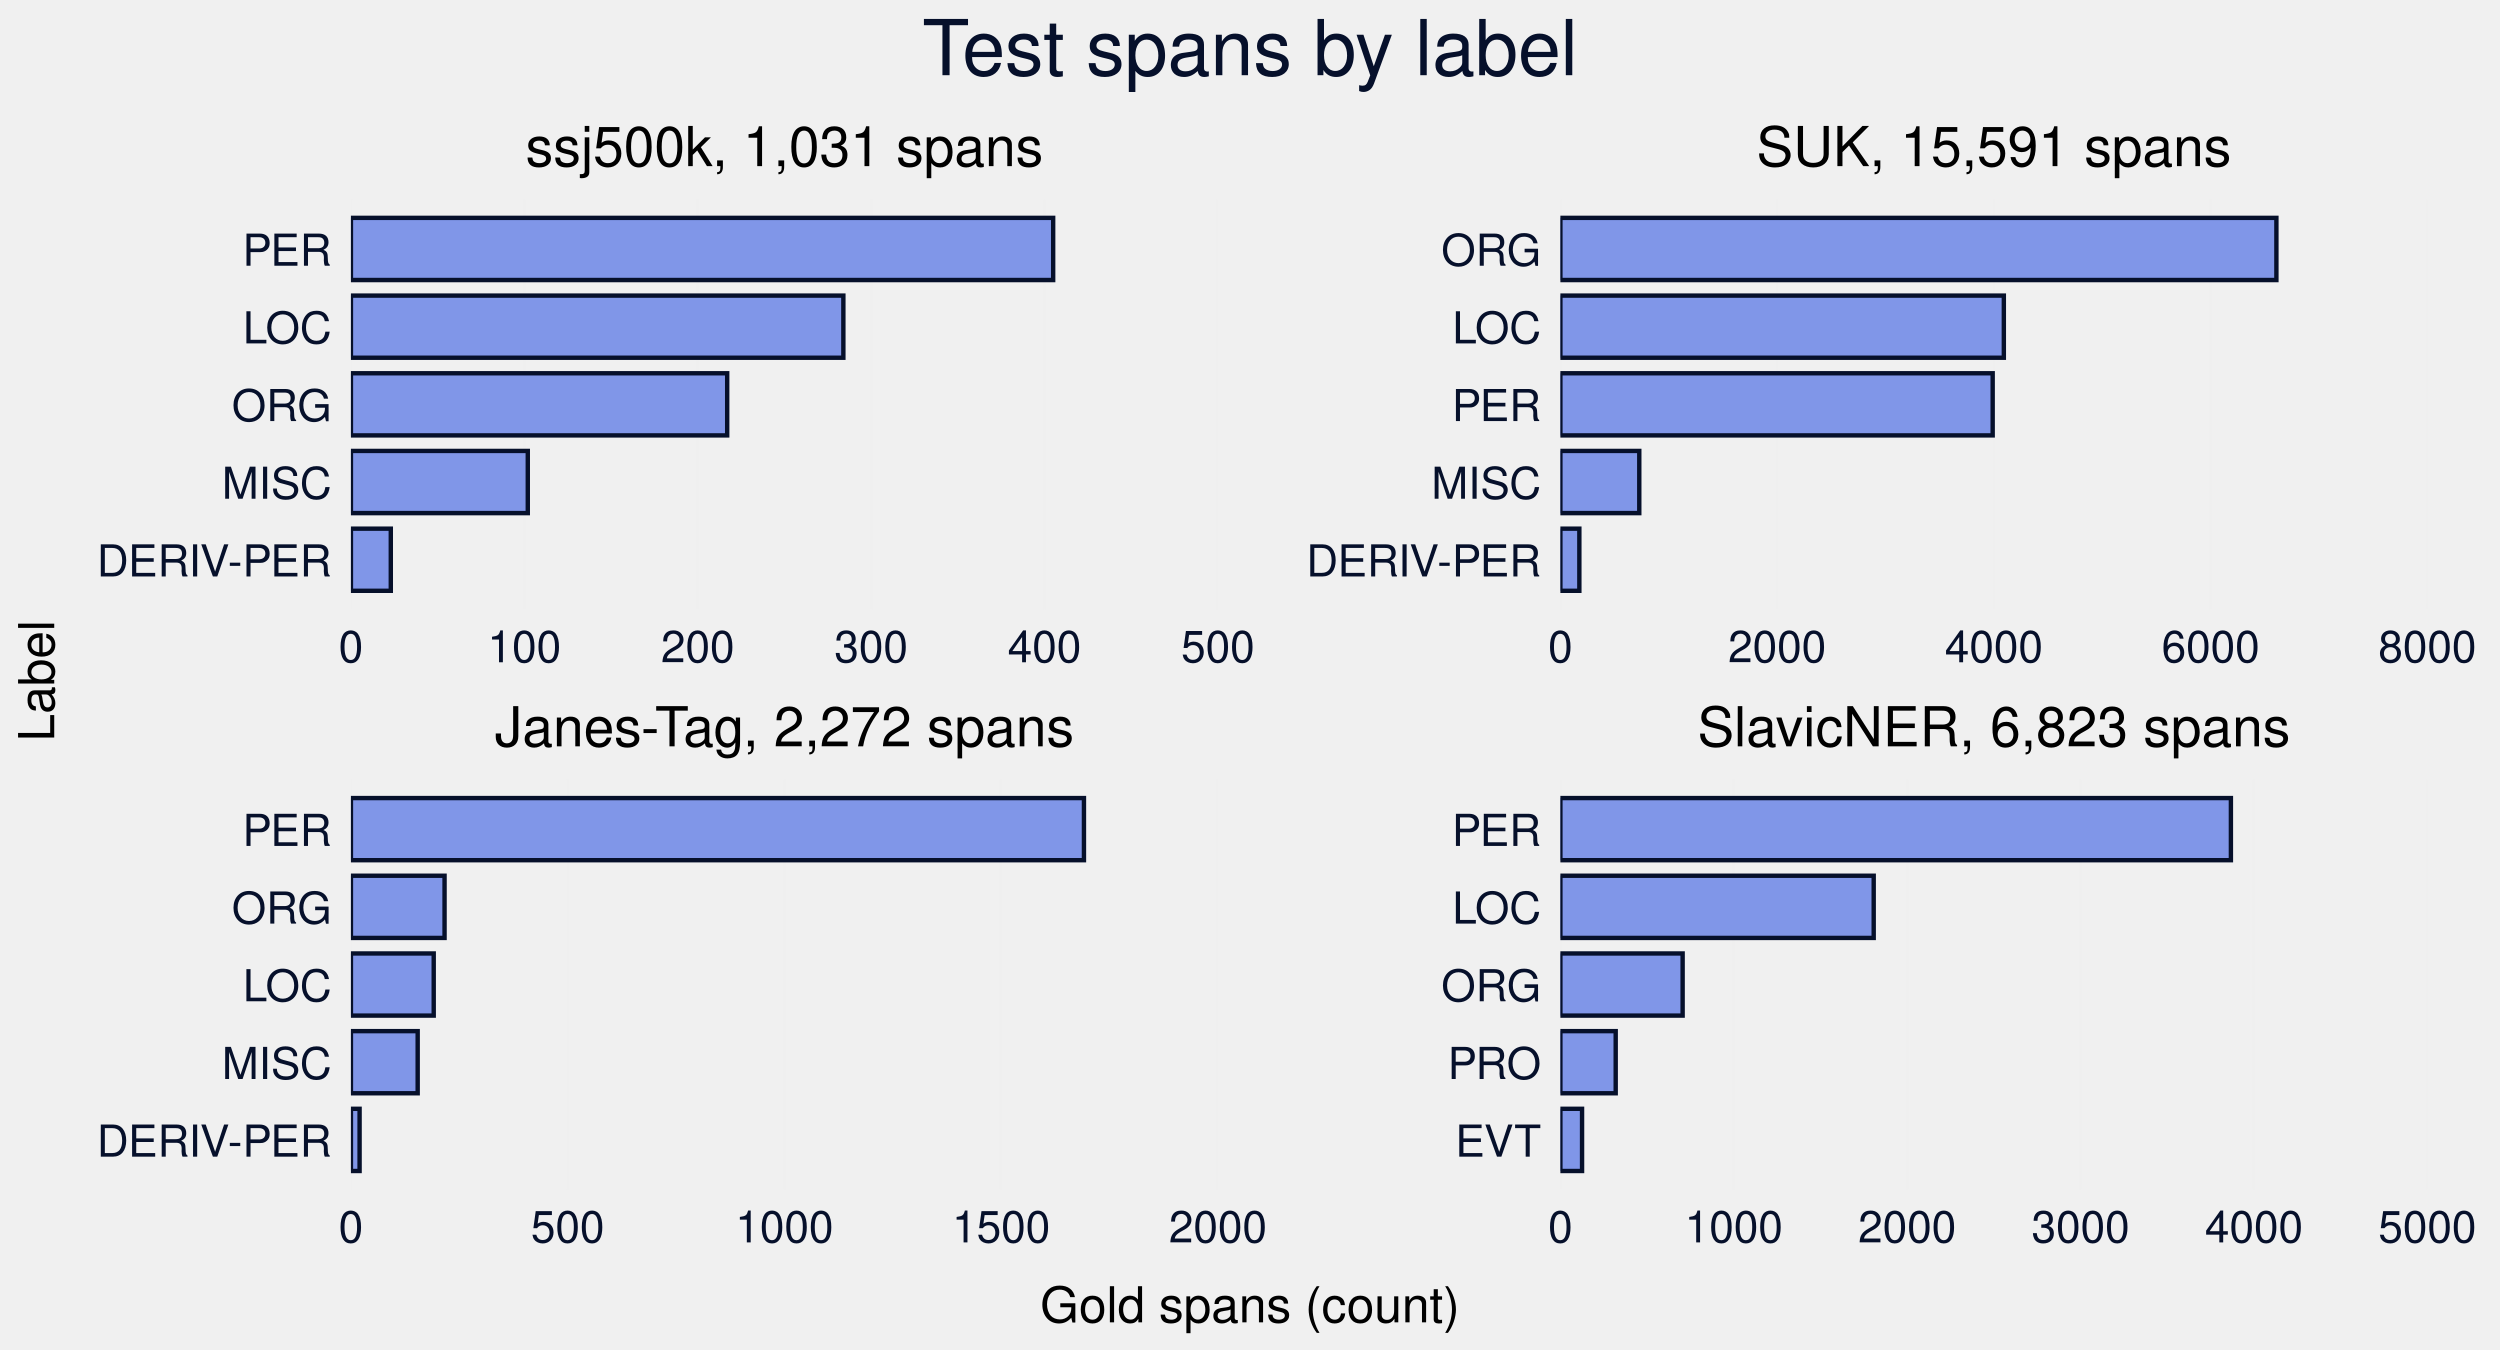
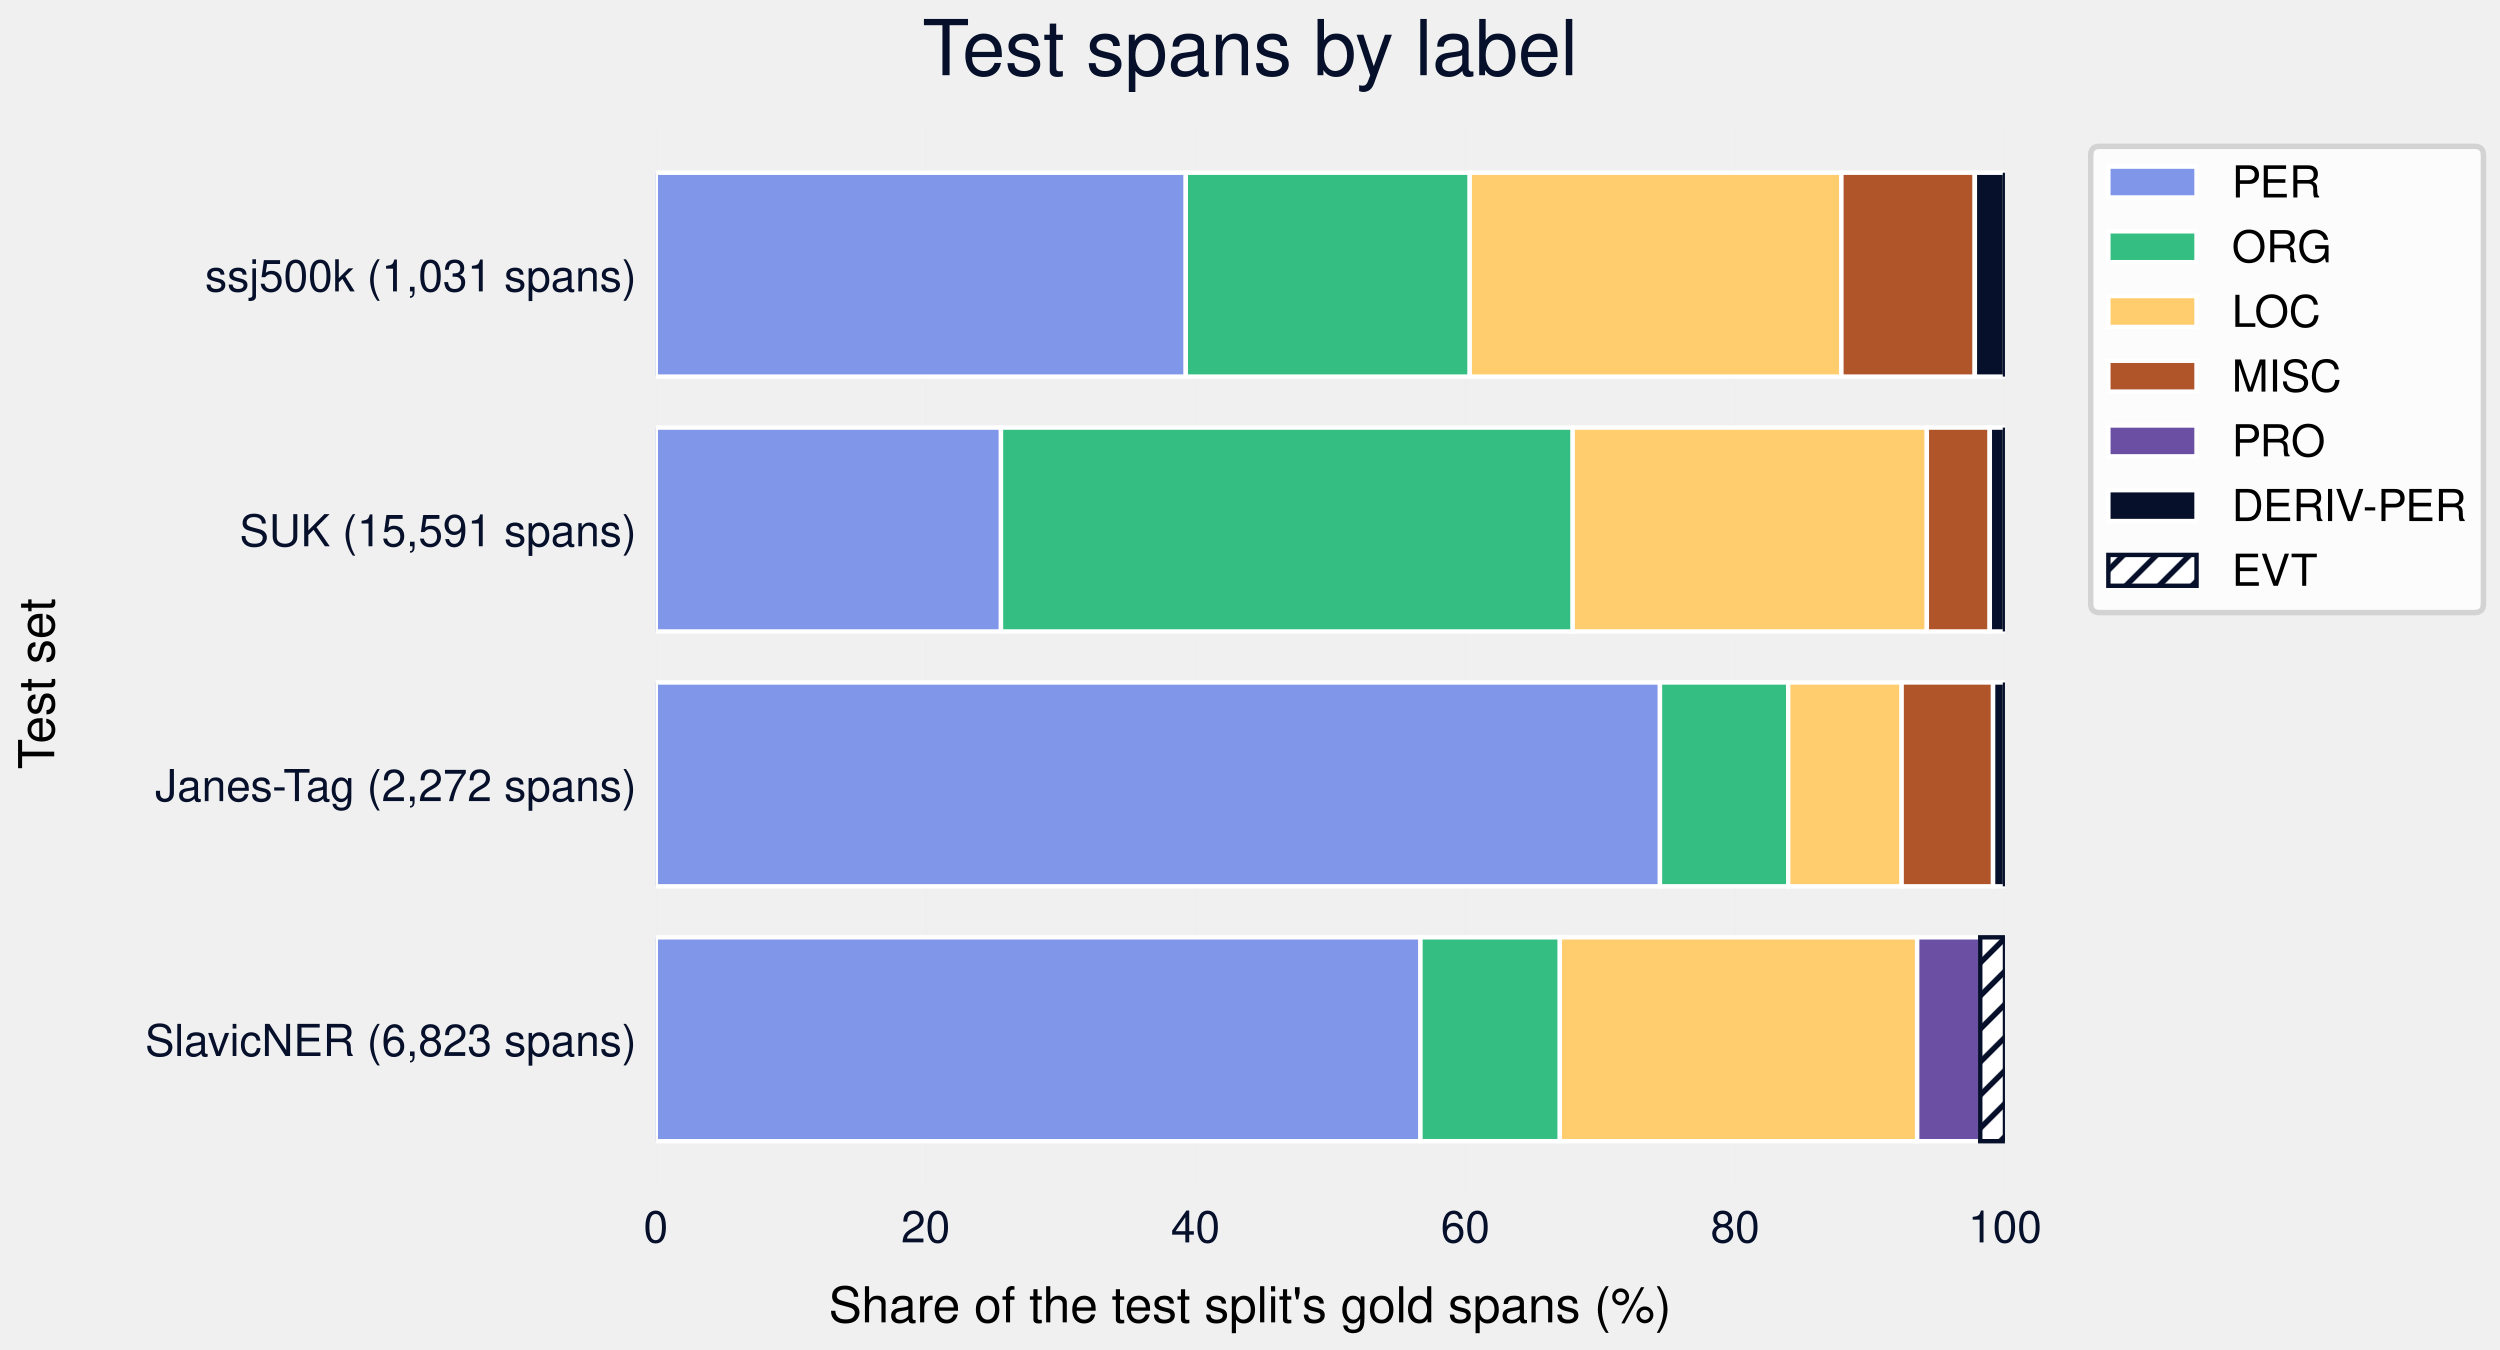
<svg xmlns="http://www.w3.org/2000/svg" width="453.6pt" height="244.8pt" viewBox="0 0 453.6 244.8" version="1.1">
  <defs>
    <style type="text/css">*{stroke-linejoin: round; stroke-linecap: butt}</style>
  </defs>
  <g id="figure_1">
    <g id="patch_1">
      <path d="M 0 244.8  L 453.6 244.8  L 453.6 0  L 0 0  L 0 244.8  z " style="fill: none" />
    </g>
    <g id="axes_1">
      <g id="patch_2">
-         <path d="M 63.671 110.577  L 220.975 110.577  L 220.975 36.149  L 63.671 36.149  L 63.671 110.577  z " style="fill: none" />
+         <path d="M 118.986 215.846  L 363.78 215.846  L 363.78 22.55  L 118.986 22.55  L 118.986 215.846  z " style="fill: none" />
      </g>
      <g id="matplotlib.axis_1">
        <g id="xtick_1">
          <g id="line2d_1">
-             <path d="M 63.671 110.577  L 63.671 36.149  " clip-path="url(#p395a71e6e3)" style="fill: none; stroke: #efefef; stroke-width: 0.5; stroke-linecap: square" />
+             <path d="M 118.986 215.846  L 118.986 22.55  " clip-path="url(#pbd0e1508cd)" style="fill: none; stroke: #efefef; stroke-width: 0.5; stroke-linecap: square" />
          </g>
          <g id="line2d_2" />
          <g id="text_1">
-             <text style="font-size: 8px; font-family: 'Instrument Sans', 'Helvetica', 'Arial', sans-serif; text-anchor: middle; fill: #06102b" x="63.671" y="120.156" transform="rotate(-0 63.67103 120.1555)">0</text>
+             <text style="font-size: 8px; font-family: 'Instrument Sans', 'Helvetica', 'Arial', sans-serif; text-anchor: middle; fill: #06102b" x="118.986" y="225.425" transform="rotate(-0 118.986 225.4252)">0</text>
          </g>
        </g>
        <g id="xtick_2">
          <g id="line2d_3">
-             <path d="M 95.132 110.577  L 95.132 36.149  " clip-path="url(#p395a71e6e3)" style="fill: none; stroke: #efefef; stroke-width: 0.5; stroke-linecap: square" />
+             <path d="M 167.945 215.846  L 167.945 22.55  " clip-path="url(#pbd0e1508cd)" style="fill: none; stroke: #efefef; stroke-width: 0.5; stroke-linecap: square" />
          </g>
          <g id="line2d_4" />
          <g id="text_2">
-             <text style="font-size: 8px; font-family: 'Instrument Sans', 'Helvetica', 'Arial', sans-serif; text-anchor: middle; fill: #06102b" x="95.132" y="120.156" transform="rotate(-0 95.13186 120.1555)">100</text>
+             <text style="font-size: 8px; font-family: 'Instrument Sans', 'Helvetica', 'Arial', sans-serif; text-anchor: middle; fill: #06102b" x="167.945" y="225.425" transform="rotate(-0 167.9448 225.4252)">20</text>
          </g>
        </g>
        <g id="xtick_3">
          <g id="line2d_5">
-             <path d="M 126.593 110.577  L 126.593 36.149  " clip-path="url(#p395a71e6e3)" style="fill: none; stroke: #efefef; stroke-width: 0.5; stroke-linecap: square" />
+             <path d="M 216.904 215.846  L 216.904 22.55  " clip-path="url(#pbd0e1508cd)" style="fill: none; stroke: #efefef; stroke-width: 0.5; stroke-linecap: square" />
          </g>
          <g id="line2d_6" />
          <g id="text_3">
-             <text style="font-size: 8px; font-family: 'Instrument Sans', 'Helvetica', 'Arial', sans-serif; text-anchor: middle; fill: #06102b" x="126.593" y="120.156" transform="rotate(-0 126.5927 120.1555)">200</text>
+             <text style="font-size: 8px; font-family: 'Instrument Sans', 'Helvetica', 'Arial', sans-serif; text-anchor: middle; fill: #06102b" x="216.904" y="225.425" transform="rotate(-0 216.9035 225.4252)">40</text>
          </g>
        </g>
        <g id="xtick_4">
          <g id="line2d_7">
-             <path d="M 158.054 110.577  L 158.054 36.149  " clip-path="url(#p395a71e6e3)" style="fill: none; stroke: #efefef; stroke-width: 0.5; stroke-linecap: square" />
+             <path d="M 265.862 215.846  L 265.862 22.55  " clip-path="url(#pbd0e1508cd)" style="fill: none; stroke: #efefef; stroke-width: 0.5; stroke-linecap: square" />
          </g>
          <g id="line2d_8" />
          <g id="text_4">
-             <text style="font-size: 8px; font-family: 'Instrument Sans', 'Helvetica', 'Arial', sans-serif; text-anchor: middle; fill: #06102b" x="158.054" y="120.156" transform="rotate(-0 158.0535 120.1555)">300</text>
+             <text style="font-size: 8px; font-family: 'Instrument Sans', 'Helvetica', 'Arial', sans-serif; text-anchor: middle; fill: #06102b" x="265.862" y="225.425" transform="rotate(-0 265.8623 225.4252)">60</text>
          </g>
        </g>
        <g id="xtick_5">
          <g id="line2d_9">
-             <path d="M 189.514 110.577  L 189.514 36.149  " clip-path="url(#p395a71e6e3)" style="fill: none; stroke: #efefef; stroke-width: 0.5; stroke-linecap: square" />
+             <path d="M 314.821 215.846  L 314.821 22.55  " clip-path="url(#pbd0e1508cd)" style="fill: none; stroke: #efefef; stroke-width: 0.5; stroke-linecap: square" />
          </g>
          <g id="line2d_10" />
          <g id="text_5">
-             <text style="font-size: 8px; font-family: 'Instrument Sans', 'Helvetica', 'Arial', sans-serif; text-anchor: middle; fill: #06102b" x="189.514" y="120.156" transform="rotate(-0 189.5143 120.1555)">400</text>
+             <text style="font-size: 8px; font-family: 'Instrument Sans', 'Helvetica', 'Arial', sans-serif; text-anchor: middle; fill: #06102b" x="314.821" y="225.425" transform="rotate(-0 314.821 225.4252)">80</text>
          </g>
        </g>
        <g id="xtick_6">
          <g id="line2d_11">
-             <path d="M 220.975 110.577  L 220.975 36.149  " clip-path="url(#p395a71e6e3)" style="fill: none; stroke: #efefef; stroke-width: 0.5; stroke-linecap: square" />
+             <path d="M 363.78 215.846  L 363.78 22.55  " clip-path="url(#pbd0e1508cd)" style="fill: none; stroke: #efefef; stroke-width: 0.5; stroke-linecap: square" />
          </g>
          <g id="line2d_12" />
          <g id="text_6">
-             <text style="font-size: 8px; font-family: 'Instrument Sans', 'Helvetica', 'Arial', sans-serif; text-anchor: middle; fill: #06102b" x="220.975" y="120.156" transform="rotate(-0 220.9752 120.1555)">500</text>
+             <text style="font-size: 8px; font-family: 'Instrument Sans', 'Helvetica', 'Arial', sans-serif; text-anchor: middle; fill: #06102b" x="363.78" y="225.425" transform="rotate(-0 363.7798 225.4252)">100</text>
          </g>
        </g>
      </g>
      <g id="matplotlib.axis_2">
        <g id="ytick_1">
          <g id="line2d_13" />
          <g id="text_7">
-             <text style="font-size: 8px; font-family: 'Instrument Sans', 'Helvetica', 'Arial', sans-serif; text-anchor: end; fill: #06102b" x="60.171" y="104.595" transform="rotate(-0 60.17103 104.5946)">DERIV-PER</text>
+             <text style="font-size: 8px; font-family: 'Instrument Sans', 'Helvetica', 'Arial', sans-serif; text-anchor: end; fill: #06102b" x="115.486" y="191.602" transform="rotate(-0 115.486 191.6024)">SlavicNER (6,823 spans)</text>
          </g>
        </g>
        <g id="ytick_2">
          <g id="line2d_14" />
          <g id="text_8">
-             <text style="font-size: 8px; font-family: 'Instrument Sans', 'Helvetica', 'Arial', sans-serif; text-anchor: end; fill: #06102b" x="60.171" y="90.498" transform="rotate(-0 60.17103 90.4983)">MISC</text>
+             <text style="font-size: 8px; font-family: 'Instrument Sans', 'Helvetica', 'Arial', sans-serif; text-anchor: end; fill: #06102b" x="115.486" y="145.359" transform="rotate(-0 115.486 145.3592)">Janes-Tag (2,272 spans)</text>
          </g>
        </g>
        <g id="ytick_3">
          <g id="line2d_15" />
          <g id="text_9">
-             <text style="font-size: 8px; font-family: 'Instrument Sans', 'Helvetica', 'Arial', sans-serif; text-anchor: end; fill: #06102b" x="60.171" y="76.402" transform="rotate(-0 60.17103 76.40204)">ORG</text>
+             <text style="font-size: 8px; font-family: 'Instrument Sans', 'Helvetica', 'Arial', sans-serif; text-anchor: end; fill: #06102b" x="115.486" y="99.116" transform="rotate(-0 115.486 99.11608)">SUK (15,591 spans)</text>
          </g>
        </g>
        <g id="ytick_4">
          <g id="line2d_16" />
          <g id="text_10">
-             <text style="font-size: 8px; font-family: 'Instrument Sans', 'Helvetica', 'Arial', sans-serif; text-anchor: end; fill: #06102b" x="60.171" y="62.306" transform="rotate(-0 60.17103 62.30578)">LOC</text>
-           </g>
-         </g>
-         <g id="ytick_5">
-           <g id="line2d_17" />
-           <g id="text_11">
-             <text style="font-size: 8px; font-family: 'Instrument Sans', 'Helvetica', 'Arial', sans-serif; text-anchor: end; fill: #06102b" x="60.171" y="48.21" transform="rotate(-0 60.17103 48.20952)">PER</text>
+             <text style="font-size: 8px; font-family: 'Instrument Sans', 'Helvetica', 'Arial', sans-serif; text-anchor: end; fill: #06102b" x="115.486" y="52.873" transform="rotate(-0 115.486 52.87293)">ssj500k (1,031 spans)</text>
          </g>
        </g>
      </g>
      <g id="patch_3">
-         <path d="M 63.671 107.194  L 70.907 107.194  L 70.907 95.917  L 63.671 95.917  z " clip-path="url(#p395a71e6e3)" style="fill: #8096e8; stroke: #06102b; stroke-width: 0.8; stroke-linejoin: miter" />
+         <path d="M 118.986 207.06  L 257.725 207.06  L 257.725 170.066  L 118.986 170.066  z " clip-path="url(#pbd0e1508cd)" style="fill: #8096e8; stroke: #ffffff; stroke-width: 0.8; stroke-linejoin: miter" />
      </g>
      <g id="patch_4">
-         <path d="M 63.671 93.097  L 95.761 93.097  L 95.761 81.82  L 63.671 81.82  z " clip-path="url(#p395a71e6e3)" style="fill: #8096e8; stroke: #06102b; stroke-width: 0.8; stroke-linejoin: miter" />
+         <path d="M 118.986 160.817  L 301.181 160.817  L 301.181 123.823  L 118.986 123.823  z " clip-path="url(#pbd0e1508cd)" style="fill: #8096e8; stroke: #ffffff; stroke-width: 0.8; stroke-linejoin: miter" />
      </g>
      <g id="patch_5">
-         <path d="M 63.671 79.001  L 131.941 79.001  L 131.941 67.724  L 63.671 67.724  z " clip-path="url(#p395a71e6e3)" style="fill: #8096e8; stroke: #06102b; stroke-width: 0.8; stroke-linejoin: miter" />
+         <path d="M 118.986 114.574  L 181.617 114.574  L 181.617 77.579  L 118.986 77.579  z " clip-path="url(#pbd0e1508cd)" style="fill: #8096e8; stroke: #ffffff; stroke-width: 0.8; stroke-linejoin: miter" />
      </g>
      <g id="patch_6">
-         <path d="M 63.671 64.905  L 153.02 64.905  L 153.02 53.628  L 63.671 53.628  z " clip-path="url(#p395a71e6e3)" style="fill: #8096e8; stroke: #06102b; stroke-width: 0.8; stroke-linejoin: miter" />
+         <path d="M 118.986 68.331  L 215.147 68.331  L 215.147 31.336  L 118.986 31.336  z " clip-path="url(#pbd0e1508cd)" style="fill: #8096e8; stroke: #ffffff; stroke-width: 0.8; stroke-linejoin: miter" />
      </g>
      <g id="patch_7">
-         <path d="M 63.671 50.809  L 191.087 50.809  L 191.087 39.532  L 63.671 39.532  z " clip-path="url(#p395a71e6e3)" style="fill: #8096e8; stroke: #06102b; stroke-width: 0.8; stroke-linejoin: miter" />
-       </g>
-       <g id="text_12">
-         <text style="font-size: 10px; font-family: 'Instrument Sans', 'Helvetica', 'Arial', sans-serif; text-anchor: middle" x="142.323" y="30.149" transform="rotate(-0 142.3231 30.14853)">ssj500k, 1,031 spans</text>
-       </g>
-     </g>
-     <g id="axes_2">
+         <path d="M 257.725 207.06  L 283.019 207.06  L 283.019 170.066  L 257.725 170.066  z " clip-path="url(#pbd0e1508cd)" style="fill: #34be82; stroke: #ffffff; stroke-width: 0.8; stroke-linejoin: miter" />
+       </g>
      <g id="patch_8">
-         <path d="M 283.116 110.577  L 440.42 110.577  L 440.42 36.149  L 283.116 36.149  L 283.116 110.577  z " style="fill: none" />
-       </g>
-       <g id="matplotlib.axis_3">
-         <g id="xtick_7">
-           <g id="line2d_18">
-             <path d="M 283.116 110.577  L 283.116 36.149  " clip-path="url(#p26ffd1d361)" style="fill: none; stroke: #efefef; stroke-width: 0.5; stroke-linecap: square" />
-           </g>
-           <g id="line2d_19" />
-           <g id="text_13">
-             <text style="font-size: 8px; font-family: 'Instrument Sans', 'Helvetica', 'Arial', sans-serif; text-anchor: middle; fill: #06102b" x="283.116" y="120.156" transform="rotate(-0 283.1156 120.1555)">0</text>
-           </g>
-         </g>
-         <g id="xtick_8">
-           <g id="line2d_20">
-             <path d="M 322.442 110.577  L 322.442 36.149  " clip-path="url(#p26ffd1d361)" style="fill: none; stroke: #efefef; stroke-width: 0.5; stroke-linecap: square" />
-           </g>
-           <g id="line2d_21" />
-           <g id="text_14">
-             <text style="font-size: 8px; font-family: 'Instrument Sans', 'Helvetica', 'Arial', sans-serif; text-anchor: middle; fill: #06102b" x="322.442" y="120.156" transform="rotate(-0 322.4417 120.1555)">2000</text>
-           </g>
-         </g>
-         <g id="xtick_9">
-           <g id="line2d_22">
-             <path d="M 361.768 110.577  L 361.768 36.149  " clip-path="url(#p26ffd1d361)" style="fill: none; stroke: #efefef; stroke-width: 0.5; stroke-linecap: square" />
-           </g>
-           <g id="line2d_23" />
-           <g id="text_15">
-             <text style="font-size: 8px; font-family: 'Instrument Sans', 'Helvetica', 'Arial', sans-serif; text-anchor: middle; fill: #06102b" x="361.768" y="120.156" transform="rotate(-0 361.7677 120.1555)">4000</text>
-           </g>
-         </g>
-         <g id="xtick_10">
-           <g id="line2d_24">
-             <path d="M 401.094 110.577  L 401.094 36.149  " clip-path="url(#p26ffd1d361)" style="fill: none; stroke: #efefef; stroke-width: 0.5; stroke-linecap: square" />
-           </g>
-           <g id="line2d_25" />
-           <g id="text_16">
-             <text style="font-size: 8px; font-family: 'Instrument Sans', 'Helvetica', 'Arial', sans-serif; text-anchor: middle; fill: #06102b" x="401.094" y="120.156" transform="rotate(-0 401.0937 120.1555)">6000</text>
-           </g>
-         </g>
-         <g id="xtick_11">
-           <g id="line2d_26">
-             <path d="M 440.42 110.577  L 440.42 36.149  " clip-path="url(#p26ffd1d361)" style="fill: none; stroke: #efefef; stroke-width: 0.5; stroke-linecap: square" />
-           </g>
-           <g id="line2d_27" />
-           <g id="text_17">
-             <text style="font-size: 8px; font-family: 'Instrument Sans', 'Helvetica', 'Arial', sans-serif; text-anchor: middle; fill: #06102b" x="440.42" y="120.156" transform="rotate(-0 440.4198 120.1555)">8000</text>
-           </g>
-         </g>
-       </g>
-       <g id="matplotlib.axis_4">
-         <g id="ytick_6">
-           <g id="line2d_28" />
-           <g id="text_18">
-             <text style="font-size: 8px; font-family: 'Instrument Sans', 'Helvetica', 'Arial', sans-serif; text-anchor: end; fill: #06102b" x="279.616" y="104.595" transform="rotate(-0 279.6156 104.5946)">DERIV-PER</text>
-           </g>
-         </g>
-         <g id="ytick_7">
-           <g id="line2d_29" />
-           <g id="text_19">
-             <text style="font-size: 8px; font-family: 'Instrument Sans', 'Helvetica', 'Arial', sans-serif; text-anchor: end; fill: #06102b" x="279.616" y="90.498" transform="rotate(-0 279.6156 90.4983)">MISC</text>
-           </g>
-         </g>
-         <g id="ytick_8">
-           <g id="line2d_30" />
-           <g id="text_20">
-             <text style="font-size: 8px; font-family: 'Instrument Sans', 'Helvetica', 'Arial', sans-serif; text-anchor: end; fill: #06102b" x="279.616" y="76.402" transform="rotate(-0 279.6156 76.40204)">PER</text>
-           </g>
-         </g>
-         <g id="ytick_9">
-           <g id="line2d_31" />
-           <g id="text_21">
-             <text style="font-size: 8px; font-family: 'Instrument Sans', 'Helvetica', 'Arial', sans-serif; text-anchor: end; fill: #06102b" x="279.616" y="62.306" transform="rotate(-0 279.6156 62.30578)">LOC</text>
-           </g>
-         </g>
-         <g id="ytick_10">
-           <g id="line2d_32" />
-           <g id="text_22">
-             <text style="font-size: 8px; font-family: 'Instrument Sans', 'Helvetica', 'Arial', sans-serif; text-anchor: end; fill: #06102b" x="279.616" y="48.21" transform="rotate(-0 279.6156 48.20952)">ORG</text>
-           </g>
-         </g>
+         <path d="M 301.181 160.817  L 324.453 160.817  L 324.453 123.823  L 301.181 123.823  z " clip-path="url(#pbd0e1508cd)" style="fill: #34be82; stroke: #ffffff; stroke-width: 0.8; stroke-linejoin: miter" />
      </g>
      <g id="patch_9">
-         <path d="M 283.116 107.194  L 286.557 107.194  L 286.557 95.917  L 283.116 95.917  z " clip-path="url(#p26ffd1d361)" style="fill: #8096e8; stroke: #06102b; stroke-width: 0.8; stroke-linejoin: miter" />
+         <path d="M 181.617 114.574  L 285.353 114.574  L 285.353 77.579  L 181.617 77.579  z " clip-path="url(#pbd0e1508cd)" style="fill: #34be82; stroke: #ffffff; stroke-width: 0.8; stroke-linejoin: miter" />
      </g>
      <g id="patch_10">
-         <path d="M 283.116 93.097  L 297.43 93.097  L 297.43 81.82  L 283.116 81.82  z " clip-path="url(#p26ffd1d361)" style="fill: #8096e8; stroke: #06102b; stroke-width: 0.8; stroke-linejoin: miter" />
+         <path d="M 215.147 68.331  L 266.67 68.331  L 266.67 31.336  L 215.147 31.336  z " clip-path="url(#pbd0e1508cd)" style="fill: #34be82; stroke: #ffffff; stroke-width: 0.8; stroke-linejoin: miter" />
      </g>
      <g id="patch_11">
-         <path d="M 283.116 79.001  L 361.551 79.001  L 361.551 67.724  L 283.116 67.724  z " clip-path="url(#p26ffd1d361)" style="fill: #8096e8; stroke: #06102b; stroke-width: 0.8; stroke-linejoin: miter" />
+         <path d="M 283.019 207.06  L 347.85 207.06  L 347.85 170.066  L 283.019 170.066  z " clip-path="url(#pbd0e1508cd)" style="fill: #ffcc6e; stroke: #ffffff; stroke-width: 0.8; stroke-linejoin: miter" />
      </g>
      <g id="patch_12">
-         <path d="M 283.116 64.905  L 363.577 64.905  L 363.577 53.628  L 283.116 53.628  z " clip-path="url(#p26ffd1d361)" style="fill: #8096e8; stroke: #06102b; stroke-width: 0.8; stroke-linejoin: miter" />
+         <path d="M 324.453 160.817  L 345.032 160.817  L 345.032 123.823  L 324.453 123.823  z " clip-path="url(#pbd0e1508cd)" style="fill: #ffcc6e; stroke: #ffffff; stroke-width: 0.8; stroke-linejoin: miter" />
      </g>
      <g id="patch_13">
-         <path d="M 283.116 50.809  L 413.029 50.809  L 413.029 39.532  L 283.116 39.532  z " clip-path="url(#p26ffd1d361)" style="fill: #8096e8; stroke: #06102b; stroke-width: 0.8; stroke-linejoin: miter" />
-       </g>
-       <g id="text_23">
-         <text style="font-size: 10px; font-family: 'Instrument Sans', 'Helvetica', 'Arial', sans-serif; text-anchor: middle" x="361.768" y="30.149" transform="rotate(-0 361.7677 30.14853)">SUK, 15,591 spans</text>
-       </g>
-     </g>
-     <g id="axes_3">
+         <path d="M 285.353 114.574  L 349.602 114.574  L 349.602 77.579  L 285.353 77.579  z " clip-path="url(#pbd0e1508cd)" style="fill: #ffcc6e; stroke: #ffffff; stroke-width: 0.8; stroke-linejoin: miter" />
+       </g>
      <g id="patch_14">
-         <path d="M 63.671 215.846  L 220.975 215.846  L 220.975 141.418  L 63.671 141.418  L 63.671 215.846  z " style="fill: none" />
-       </g>
-       <g id="matplotlib.axis_5">
-         <g id="xtick_12">
-           <g id="line2d_33">
-             <path d="M 63.671 215.846  L 63.671 141.418  " clip-path="url(#pbaf46d6019)" style="fill: none; stroke: #efefef; stroke-width: 0.5; stroke-linecap: square" />
-           </g>
-           <g id="line2d_34" />
-           <g id="text_24">
-             <text style="font-size: 8px; font-family: 'Instrument Sans', 'Helvetica', 'Arial', sans-serif; text-anchor: middle; fill: #06102b" x="63.671" y="225.425" transform="rotate(-0 63.67103 225.4252)">0</text>
-           </g>
-         </g>
-         <g id="xtick_13">
-           <g id="line2d_35">
-             <path d="M 102.997 215.846  L 102.997 141.418  " clip-path="url(#pbaf46d6019)" style="fill: none; stroke: #efefef; stroke-width: 0.5; stroke-linecap: square" />
-           </g>
-           <g id="line2d_36" />
-           <g id="text_25">
-             <text style="font-size: 8px; font-family: 'Instrument Sans', 'Helvetica', 'Arial', sans-serif; text-anchor: middle; fill: #06102b" x="102.997" y="225.425" transform="rotate(-0 102.9971 225.4252)">500</text>
-           </g>
-         </g>
-         <g id="xtick_14">
-           <g id="line2d_37">
-             <path d="M 142.323 215.846  L 142.323 141.418  " clip-path="url(#pbaf46d6019)" style="fill: none; stroke: #efefef; stroke-width: 0.5; stroke-linecap: square" />
-           </g>
-           <g id="line2d_38" />
-           <g id="text_26">
-             <text style="font-size: 8px; font-family: 'Instrument Sans', 'Helvetica', 'Arial', sans-serif; text-anchor: middle; fill: #06102b" x="142.323" y="225.425" transform="rotate(-0 142.3231 225.4252)">1000</text>
-           </g>
-         </g>
-         <g id="xtick_15">
-           <g id="line2d_39">
-             <path d="M 181.649 215.846  L 181.649 141.418  " clip-path="url(#pbaf46d6019)" style="fill: none; stroke: #efefef; stroke-width: 0.5; stroke-linecap: square" />
-           </g>
-           <g id="line2d_40" />
-           <g id="text_27">
-             <text style="font-size: 8px; font-family: 'Instrument Sans', 'Helvetica', 'Arial', sans-serif; text-anchor: middle; fill: #06102b" x="181.649" y="225.425" transform="rotate(-0 181.6491 225.4252)">1500</text>
-           </g>
-         </g>
-         <g id="xtick_16">
-           <g id="line2d_41">
-             <path d="M 220.975 215.846  L 220.975 141.418  " clip-path="url(#pbaf46d6019)" style="fill: none; stroke: #efefef; stroke-width: 0.5; stroke-linecap: square" />
-           </g>
-           <g id="line2d_42" />
-           <g id="text_28">
-             <text style="font-size: 8px; font-family: 'Instrument Sans', 'Helvetica', 'Arial', sans-serif; text-anchor: middle; fill: #06102b" x="220.975" y="225.425" transform="rotate(-0 220.9752 225.4252)">2000</text>
-           </g>
-         </g>
-       </g>
-       <g id="matplotlib.axis_6">
-         <g id="ytick_11">
-           <g id="line2d_43" />
-           <g id="text_29">
-             <text style="font-size: 8px; font-family: 'Instrument Sans', 'Helvetica', 'Arial', sans-serif; text-anchor: end; fill: #06102b" x="60.171" y="209.864" transform="rotate(-0 60.17103 209.8642)">DERIV-PER</text>
-           </g>
-         </g>
-         <g id="ytick_12">
-           <g id="line2d_44" />
-           <g id="text_30">
-             <text style="font-size: 8px; font-family: 'Instrument Sans', 'Helvetica', 'Arial', sans-serif; text-anchor: end; fill: #06102b" x="60.171" y="195.768" transform="rotate(-0 60.17103 195.768)">MISC</text>
-           </g>
-         </g>
-         <g id="ytick_13">
-           <g id="line2d_45" />
-           <g id="text_31">
-             <text style="font-size: 8px; font-family: 'Instrument Sans', 'Helvetica', 'Arial', sans-serif; text-anchor: end; fill: #06102b" x="60.171" y="181.672" transform="rotate(-0 60.17103 181.6717)">LOC</text>
-           </g>
-         </g>
-         <g id="ytick_14">
-           <g id="line2d_46" />
-           <g id="text_32">
-             <text style="font-size: 8px; font-family: 'Instrument Sans', 'Helvetica', 'Arial', sans-serif; text-anchor: end; fill: #06102b" x="60.171" y="167.575" transform="rotate(-0 60.17103 167.5755)">ORG</text>
-           </g>
-         </g>
-         <g id="ytick_15">
-           <g id="line2d_47" />
-           <g id="text_33">
-             <text style="font-size: 8px; font-family: 'Instrument Sans', 'Helvetica', 'Arial', sans-serif; text-anchor: end; fill: #06102b" x="60.171" y="153.479" transform="rotate(-0 60.17103 153.4792)">PER</text>
-           </g>
-         </g>
+         <path d="M 266.67 68.331  L 334.101 68.331  L 334.101 31.336  L 266.67 31.336  z " clip-path="url(#pbd0e1508cd)" style="fill: #ffcc6e; stroke: #ffffff; stroke-width: 0.8; stroke-linejoin: miter" />
      </g>
      <g id="patch_15">
-         <path d="M 63.671 212.463  L 65.244 212.463  L 65.244 201.186  L 63.671 201.186  z " clip-path="url(#pbaf46d6019)" style="fill: #8096e8; stroke: #06102b; stroke-width: 0.8; stroke-linejoin: miter" />
+         <path d="M 347.85 207.06  L 347.85 207.06  L 347.85 170.066  L 347.85 170.066  z " clip-path="url(#pbd0e1508cd)" style="fill: #b0542a; stroke: #ffffff; stroke-width: 0.8; stroke-linejoin: miter" />
      </g>
      <g id="patch_16">
-         <path d="M 63.671 198.367  L 75.783 198.367  L 75.783 187.09  L 63.671 187.09  z " clip-path="url(#pbaf46d6019)" style="fill: #8096e8; stroke: #06102b; stroke-width: 0.8; stroke-linejoin: miter" />
+         <path d="M 345.032 160.817  L 361.625 160.817  L 361.625 123.823  L 345.032 123.823  z " clip-path="url(#pbd0e1508cd)" style="fill: #b0542a; stroke: #ffffff; stroke-width: 0.8; stroke-linejoin: miter" />
      </g>
      <g id="patch_17">
-         <path d="M 63.671 184.271  L 78.694 184.271  L 78.694 172.994  L 63.671 172.994  z " clip-path="url(#pbaf46d6019)" style="fill: #8096e8; stroke: #06102b; stroke-width: 0.8; stroke-linejoin: miter" />
+         <path d="M 349.602 114.574  L 361.032 114.574  L 361.032 77.579  L 349.602 77.579  z " clip-path="url(#pbd0e1508cd)" style="fill: #b0542a; stroke: #ffffff; stroke-width: 0.8; stroke-linejoin: miter" />
      </g>
      <g id="patch_18">
-         <path d="M 63.671 170.175  L 80.66 170.175  L 80.66 158.898  L 63.671 158.898  z " clip-path="url(#pbaf46d6019)" style="fill: #8096e8; stroke: #06102b; stroke-width: 0.8; stroke-linejoin: miter" />
+         <path d="M 334.101 68.331  L 358.319 68.331  L 358.319 31.336  L 334.101 31.336  z " clip-path="url(#pbd0e1508cd)" style="fill: #b0542a; stroke: #ffffff; stroke-width: 0.8; stroke-linejoin: miter" />
      </g>
      <g id="patch_19">
-         <path d="M 63.671 156.078  L 196.672 156.078  L 196.672 144.801  L 63.671 144.801  z " clip-path="url(#pbaf46d6019)" style="fill: #8096e8; stroke: #06102b; stroke-width: 0.8; stroke-linejoin: miter" />
-       </g>
-       <g id="text_34">
-         <text style="font-size: 10px; font-family: 'Instrument Sans', 'Helvetica', 'Arial', sans-serif; text-anchor: middle" x="142.323" y="135.418" transform="rotate(-0 142.3231 135.4182)">Janes-Tag, 2,272 spans</text>
-       </g>
-     </g>
-     <g id="axes_4">
+         <path d="M 347.85 207.06  L 359.295 207.06  L 359.295 170.066  L 347.85 170.066  z " clip-path="url(#pbd0e1508cd)" style="fill: #6a4fa3; stroke: #ffffff; stroke-width: 0.8; stroke-linejoin: miter" />
+       </g>
      <g id="patch_20">
-         <path d="M 283.116 215.846  L 440.42 215.846  L 440.42 141.418  L 283.116 141.418  L 283.116 215.846  z " style="fill: none" />
-       </g>
-       <g id="matplotlib.axis_7">
-         <g id="xtick_17">
-           <g id="line2d_48">
-             <path d="M 283.116 215.846  L 283.116 141.418  " clip-path="url(#pbdf4f6aeec)" style="fill: none; stroke: #efefef; stroke-width: 0.5; stroke-linecap: square" />
-           </g>
-           <g id="line2d_49" />
-           <g id="text_35">
-             <text style="font-size: 8px; font-family: 'Instrument Sans', 'Helvetica', 'Arial', sans-serif; text-anchor: middle; fill: #06102b" x="283.116" y="225.425" transform="rotate(-0 283.1156 225.4252)">0</text>
-           </g>
-         </g>
-         <g id="xtick_18">
-           <g id="line2d_50">
-             <path d="M 314.576 215.846  L 314.576 141.418  " clip-path="url(#pbdf4f6aeec)" style="fill: none; stroke: #efefef; stroke-width: 0.5; stroke-linecap: square" />
-           </g>
-           <g id="line2d_51" />
-           <g id="text_36">
-             <text style="font-size: 8px; font-family: 'Instrument Sans', 'Helvetica', 'Arial', sans-serif; text-anchor: middle; fill: #06102b" x="314.576" y="225.425" transform="rotate(-0 314.5765 225.4252)">1000</text>
-           </g>
-         </g>
-         <g id="xtick_19">
-           <g id="line2d_52">
-             <path d="M 346.037 215.846  L 346.037 141.418  " clip-path="url(#pbdf4f6aeec)" style="fill: none; stroke: #efefef; stroke-width: 0.5; stroke-linecap: square" />
-           </g>
-           <g id="line2d_53" />
-           <g id="text_37">
-             <text style="font-size: 8px; font-family: 'Instrument Sans', 'Helvetica', 'Arial', sans-serif; text-anchor: middle; fill: #06102b" x="346.037" y="225.425" transform="rotate(-0 346.0373 225.4252)">2000</text>
-           </g>
-         </g>
-         <g id="xtick_20">
-           <g id="line2d_54">
-             <path d="M 377.498 215.846  L 377.498 141.418  " clip-path="url(#pbdf4f6aeec)" style="fill: none; stroke: #efefef; stroke-width: 0.5; stroke-linecap: square" />
-           </g>
-           <g id="line2d_55" />
-           <g id="text_38">
-             <text style="font-size: 8px; font-family: 'Instrument Sans', 'Helvetica', 'Arial', sans-serif; text-anchor: middle; fill: #06102b" x="377.498" y="225.425" transform="rotate(-0 377.4981 225.4252)">3000</text>
-           </g>
-         </g>
-         <g id="xtick_21">
-           <g id="line2d_56">
-             <path d="M 408.959 215.846  L 408.959 141.418  " clip-path="url(#pbdf4f6aeec)" style="fill: none; stroke: #efefef; stroke-width: 0.5; stroke-linecap: square" />
-           </g>
-           <g id="line2d_57" />
-           <g id="text_39">
-             <text style="font-size: 8px; font-family: 'Instrument Sans', 'Helvetica', 'Arial', sans-serif; text-anchor: middle; fill: #06102b" x="408.959" y="225.425" transform="rotate(-0 408.9589 225.4252)">4000</text>
-           </g>
-         </g>
-         <g id="xtick_22">
-           <g id="line2d_58">
-             <path d="M 440.42 215.846  L 440.42 141.418  " clip-path="url(#pbdf4f6aeec)" style="fill: none; stroke: #efefef; stroke-width: 0.5; stroke-linecap: square" />
-           </g>
-           <g id="line2d_59" />
-           <g id="text_40">
-             <text style="font-size: 8px; font-family: 'Instrument Sans', 'Helvetica', 'Arial', sans-serif; text-anchor: middle; fill: #06102b" x="440.42" y="225.425" transform="rotate(-0 440.4198 225.4252)">5000</text>
-           </g>
-         </g>
-       </g>
-       <g id="matplotlib.axis_8">
-         <g id="ytick_16">
-           <g id="line2d_60" />
-           <g id="text_41">
-             <text style="font-size: 8px; font-family: 'Instrument Sans', 'Helvetica', 'Arial', sans-serif; text-anchor: end; fill: #06102b" x="279.616" y="209.864" transform="rotate(-0 279.6156 209.8642)">EVT</text>
-           </g>
-         </g>
-         <g id="ytick_17">
-           <g id="line2d_61" />
-           <g id="text_42">
-             <text style="font-size: 8px; font-family: 'Instrument Sans', 'Helvetica', 'Arial', sans-serif; text-anchor: end; fill: #06102b" x="279.616" y="195.768" transform="rotate(-0 279.6156 195.768)">PRO</text>
-           </g>
-         </g>
-         <g id="ytick_18">
-           <g id="line2d_62" />
-           <g id="text_43">
-             <text style="font-size: 8px; font-family: 'Instrument Sans', 'Helvetica', 'Arial', sans-serif; text-anchor: end; fill: #06102b" x="279.616" y="181.672" transform="rotate(-0 279.6156 181.6717)">ORG</text>
-           </g>
-         </g>
-         <g id="ytick_19">
-           <g id="line2d_63" />
-           <g id="text_44">
-             <text style="font-size: 8px; font-family: 'Instrument Sans', 'Helvetica', 'Arial', sans-serif; text-anchor: end; fill: #06102b" x="279.616" y="167.575" transform="rotate(-0 279.6156 167.5755)">LOC</text>
-           </g>
-         </g>
-         <g id="ytick_20">
-           <g id="line2d_64" />
-           <g id="text_45">
-             <text style="font-size: 8px; font-family: 'Instrument Sans', 'Helvetica', 'Arial', sans-serif; text-anchor: end; fill: #06102b" x="279.616" y="153.479" transform="rotate(-0 279.6156 153.4792)">PER</text>
-           </g>
-         </g>
+         <path d="M 361.625 160.817  L 361.625 160.817  L 361.625 123.823  L 361.625 123.823  z " clip-path="url(#pbd0e1508cd)" style="fill: #6a4fa3; stroke: #ffffff; stroke-width: 0.8; stroke-linejoin: miter" />
      </g>
      <g id="patch_21">
-         <path d="M 283.116 212.463  L 287.048 212.463  L 287.048 201.186  L 283.116 201.186  z " clip-path="url(#pbdf4f6aeec)" style="fill: #8096e8; stroke: #06102b; stroke-width: 0.8; stroke-linejoin: miter" />
+         <path d="M 361.032 114.574  L 361.032 114.574  L 361.032 77.579  L 361.032 77.579  z " clip-path="url(#pbd0e1508cd)" style="fill: #6a4fa3; stroke: #ffffff; stroke-width: 0.8; stroke-linejoin: miter" />
      </g>
      <g id="patch_22">
-         <path d="M 283.116 198.367  L 293.152 198.367  L 293.152 187.09  L 283.116 187.09  z " clip-path="url(#pbdf4f6aeec)" style="fill: #8096e8; stroke: #06102b; stroke-width: 0.8; stroke-linejoin: miter" />
+         <path d="M 358.319 68.331  L 358.319 68.331  L 358.319 31.336  L 358.319 31.336  z " clip-path="url(#pbd0e1508cd)" style="fill: #6a4fa3; stroke: #ffffff; stroke-width: 0.8; stroke-linejoin: miter" />
      </g>
      <g id="patch_23">
-         <path d="M 283.116 184.271  L 305.296 184.271  L 305.296 172.994  L 283.116 172.994  z " clip-path="url(#pbdf4f6aeec)" style="fill: #8096e8; stroke: #06102b; stroke-width: 0.8; stroke-linejoin: miter" />
+         <path d="M 359.295 207.06  L 359.295 207.06  L 359.295 170.066  L 359.295 170.066  z " clip-path="url(#pbd0e1508cd)" style="fill: #06102b; stroke: #ffffff; stroke-width: 0.8; stroke-linejoin: miter" />
      </g>
      <g id="patch_24">
-         <path d="M 283.116 170.175  L 339.965 170.175  L 339.965 158.898  L 283.116 158.898  z " clip-path="url(#pbdf4f6aeec)" style="fill: #8096e8; stroke: #06102b; stroke-width: 0.8; stroke-linejoin: miter" />
+         <path d="M 361.625 160.817  L 363.78 160.817  L 363.78 123.823  L 361.625 123.823  z " clip-path="url(#pbd0e1508cd)" style="fill: #06102b; stroke: #ffffff; stroke-width: 0.8; stroke-linejoin: miter" />
      </g>
      <g id="patch_25">
-         <path d="M 283.116 156.078  L 404.775 156.078  L 404.775 144.801  L 283.116 144.801  z " clip-path="url(#pbdf4f6aeec)" style="fill: #8096e8; stroke: #06102b; stroke-width: 0.8; stroke-linejoin: miter" />
-       </g>
-       <g id="text_46">
-         <text style="font-size: 10px; font-family: 'Instrument Sans', 'Helvetica', 'Arial', sans-serif; text-anchor: middle" x="361.768" y="135.418" transform="rotate(-0 361.7677 135.4182)">SlavicNER, 6,823 spans</text>
-       </g>
-     </g>
-     <g id="text_47">
+         <path d="M 361.032 114.574  L 363.78 114.574  L 363.78 77.579  L 361.032 77.579  z " clip-path="url(#pbd0e1508cd)" style="fill: #06102b; stroke: #ffffff; stroke-width: 0.8; stroke-linejoin: miter" />
+       </g>
+       <g id="patch_26">
+         <path d="M 358.319 68.331  L 363.78 68.331  L 363.78 31.336  L 358.319 31.336  z " clip-path="url(#pbd0e1508cd)" style="fill: #06102b; stroke: #ffffff; stroke-width: 0.8; stroke-linejoin: miter" />
+       </g>
+       <g id="patch_27">
+         <path d="M 359.295 207.06  L 363.78 207.06  L 363.78 170.066  L 359.295 170.066  z " clip-path="url(#pbd0e1508cd)" style="fill: url(#hb4c6da5c41); stroke: #06102b; stroke-width: 0.8; stroke-linejoin: miter" />
+       </g>
+       <g id="patch_28">
+         <path d="M 363.78 160.817  L 363.78 160.817  L 363.78 123.823  L 363.78 123.823  z " clip-path="url(#pbd0e1508cd)" style="fill: url(#hb4c6da5c41); stroke: #06102b; stroke-width: 0.8; stroke-linejoin: miter" />
+       </g>
+       <g id="patch_29">
+         <path d="M 363.78 114.574  L 363.78 114.574  L 363.78 77.579  L 363.78 77.579  z " clip-path="url(#pbd0e1508cd)" style="fill: url(#hb4c6da5c41); stroke: #06102b; stroke-width: 0.8; stroke-linejoin: miter" />
+       </g>
+       <g id="patch_30">
+         <path d="M 363.78 68.331  L 363.78 68.331  L 363.78 31.336  L 363.78 31.336  z " clip-path="url(#pbd0e1508cd)" style="fill: url(#hb4c6da5c41); stroke: #06102b; stroke-width: 0.8; stroke-linejoin: miter" />
+       </g>
+       <g id="legend_1">
+         <g id="patch_31">
+           <path d="M 380.94 111.148  L 449 111.148  Q 450.6 111.148 450.6 109.548  L 450.6 28.15  Q 450.6 26.55 449 26.55  L 380.94 26.55  Q 379.34 26.55 379.34 28.15  L 379.34 109.548  Q 379.34 111.148 380.94 111.148  z " style="fill: #ffffff; opacity: 0.8; stroke: #cccccc; stroke-linejoin: miter" />
+         </g>
+         <g id="patch_32">
+           <path d="M 382.54 35.829  L 398.54 35.829  L 398.54 30.229  L 382.54 30.229  z " style="fill: #8096e8; stroke: #ffffff; stroke-width: 0.8; stroke-linejoin: miter" />
+         </g>
+         <g id="text_11">
+           <text style="font-size: 8px; font-family: 'Instrument Sans', 'Helvetica', 'Arial', sans-serif; text-anchor: start" x="404.94" y="35.829" transform="rotate(-0 404.9398 35.82885)">PER</text>
+         </g>
+         <g id="patch_33">
+           <path d="M 382.54 47.571  L 398.54 47.571  L 398.54 41.971  L 382.54 41.971  z " style="fill: #34be82; stroke: #ffffff; stroke-width: 0.8; stroke-linejoin: miter" />
+         </g>
+         <g id="text_12">
+           <text style="font-size: 8px; font-family: 'Instrument Sans', 'Helvetica', 'Arial', sans-serif; text-anchor: start" x="404.94" y="47.571" transform="rotate(-0 404.9398 47.57135)">ORG</text>
+         </g>
+         <g id="patch_34">
+           <path d="M 382.54 59.314  L 398.54 59.314  L 398.54 53.714  L 382.54 53.714  z " style="fill: #ffcc6e; stroke: #ffffff; stroke-width: 0.8; stroke-linejoin: miter" />
+         </g>
+         <g id="text_13">
+           <text style="font-size: 8px; font-family: 'Instrument Sans', 'Helvetica', 'Arial', sans-serif; text-anchor: start" x="404.94" y="59.314" transform="rotate(-0 404.9398 59.31385)">LOC</text>
+         </g>
+         <g id="patch_35">
+           <path d="M 382.54 71.056  L 398.54 71.056  L 398.54 65.456  L 382.54 65.456  z " style="fill: #b0542a; stroke: #ffffff; stroke-width: 0.8; stroke-linejoin: miter" />
+         </g>
+         <g id="text_14">
+           <text style="font-size: 8px; font-family: 'Instrument Sans', 'Helvetica', 'Arial', sans-serif; text-anchor: start" x="404.94" y="71.056" transform="rotate(-0 404.9398 71.05634)">MISC</text>
+         </g>
+         <g id="patch_36">
+           <path d="M 382.54 82.799  L 398.54 82.799  L 398.54 77.199  L 382.54 77.199  z " style="fill: #6a4fa3; stroke: #ffffff; stroke-width: 0.8; stroke-linejoin: miter" />
+         </g>
+         <g id="text_15">
+           <text style="font-size: 8px; font-family: 'Instrument Sans', 'Helvetica', 'Arial', sans-serif; text-anchor: start" x="404.94" y="82.799" transform="rotate(-0 404.9398 82.79885)">PRO</text>
+         </g>
+         <g id="patch_37">
+           <path d="M 382.54 94.541  L 398.54 94.541  L 398.54 88.941  L 382.54 88.941  z " style="fill: #06102b; stroke: #ffffff; stroke-width: 0.8; stroke-linejoin: miter" />
+         </g>
+         <g id="text_16">
+           <text style="font-size: 8px; font-family: 'Instrument Sans', 'Helvetica', 'Arial', sans-serif; text-anchor: start" x="404.94" y="94.541" transform="rotate(-0 404.9398 94.54135)">DERIV-PER</text>
+         </g>
+         <g id="patch_38">
+           <path d="M 382.54 106.284  L 398.54 106.284  L 398.54 100.684  L 382.54 100.684  z " style="fill: url(#hb4c6da5c41); stroke: #06102b; stroke-width: 0.8; stroke-linejoin: miter" />
+         </g>
+         <g id="text_17">
+           <text style="font-size: 8px; font-family: 'Instrument Sans', 'Helvetica', 'Arial', sans-serif; text-anchor: start" x="404.94" y="106.284" transform="rotate(-0 404.9398 106.2838)">EVT</text>
+         </g>
+       </g>
+     </g>
+     <g id="text_18">
      <text style="font-size: 14px; font-family: 'Instrument Sans', 'Helvetica', 'Arial', sans-serif; text-anchor: middle; fill: #06102b" x="226.8" y="13.638" transform="rotate(-0 226.8 13.63805)">Test spans by label</text>
    </g>
-     <g id="text_48">
-       <text style="font-size: 9px; font-family: 'Instrument Sans', 'Helvetica', 'Arial', sans-serif; text-anchor: middle" x="226.8" y="239.928" transform="rotate(-0 226.8 239.928)">Gold spans (count)</text>
-     </g>
-     <g id="text_49">
-       <text style="font-size: 9px; font-family: 'Instrument Sans', 'Helvetica', 'Arial', sans-serif" transform="translate(9.838834 134.5409) rotate(-90)">Label</text>
+     <g id="text_19">
+       <text style="font-size: 9px; font-family: 'Instrument Sans', 'Helvetica', 'Arial', sans-serif; text-anchor: middle" x="226.8" y="239.928" transform="rotate(-0 226.8 239.928)">Share of the test split's gold spans (%)</text>
+     </g>
+     <g id="text_20">
+       <text style="font-size: 9px; font-family: 'Instrument Sans', 'Helvetica', 'Arial', sans-serif" transform="translate(9.838834 139.5682) rotate(-90)">Test set</text>
    </g>
  </g>
  <defs>
-     <clipPath id="p395a71e6e3">
-       <rect x="63.671" y="36.149" width="157.304" height="74.428" />
-     </clipPath>
-     <clipPath id="p26ffd1d361">
-       <rect x="283.116" y="36.149" width="157.304" height="74.428" />
-     </clipPath>
-     <clipPath id="pbaf46d6019">
-       <rect x="63.671" y="141.418" width="157.304" height="74.428" />
-     </clipPath>
-     <clipPath id="pbdf4f6aeec">
-       <rect x="283.116" y="141.418" width="157.304" height="74.428" />
+     <clipPath id="pbd0e1508cd">
+       <rect x="118.986" y="22.55" width="244.794" height="193.296" />
    </clipPath>
  </defs>
+   <defs>
+     <pattern id="hb4c6da5c41" patternUnits="userSpaceOnUse" x="0" y="0" width="72" height="72">
+       <rect x="0" y="0" width="73" height="73" fill="#ffffff" />
+       <path d="M -36 36  L 36 -36  M -33 39  L 39 -33  M -30 42  L 42 -30  M -27 45  L 45 -27  M -24 48  L 48 -24  M -21 51  L 51 -21  M -18 54  L 54 -18  M -15 57  L 57 -15  M -12 60  L 60 -12  M -9 63  L 63 -9  M -6 66  L 66 -6  M -3 69  L 69 -3  M 0 72  L 72 0  M 3 75  L 75 3  M 6 78  L 78 6  M 9 81  L 81 9  M 12 84  L 84 12  M 15 87  L 87 15  M 18 90  L 90 18  M 21 93  L 93 21  M 24 96  L 96 24  M 27 99  L 99 27  M 30 102  L 102 30  M 33 105  L 105 33  M 36 108  L 108 36  " style="fill: #06102b; stroke: #06102b; stroke-width: 1.0; stroke-linecap: butt; stroke-linejoin: miter" />
+     </pattern>
+   </defs>
</svg>
